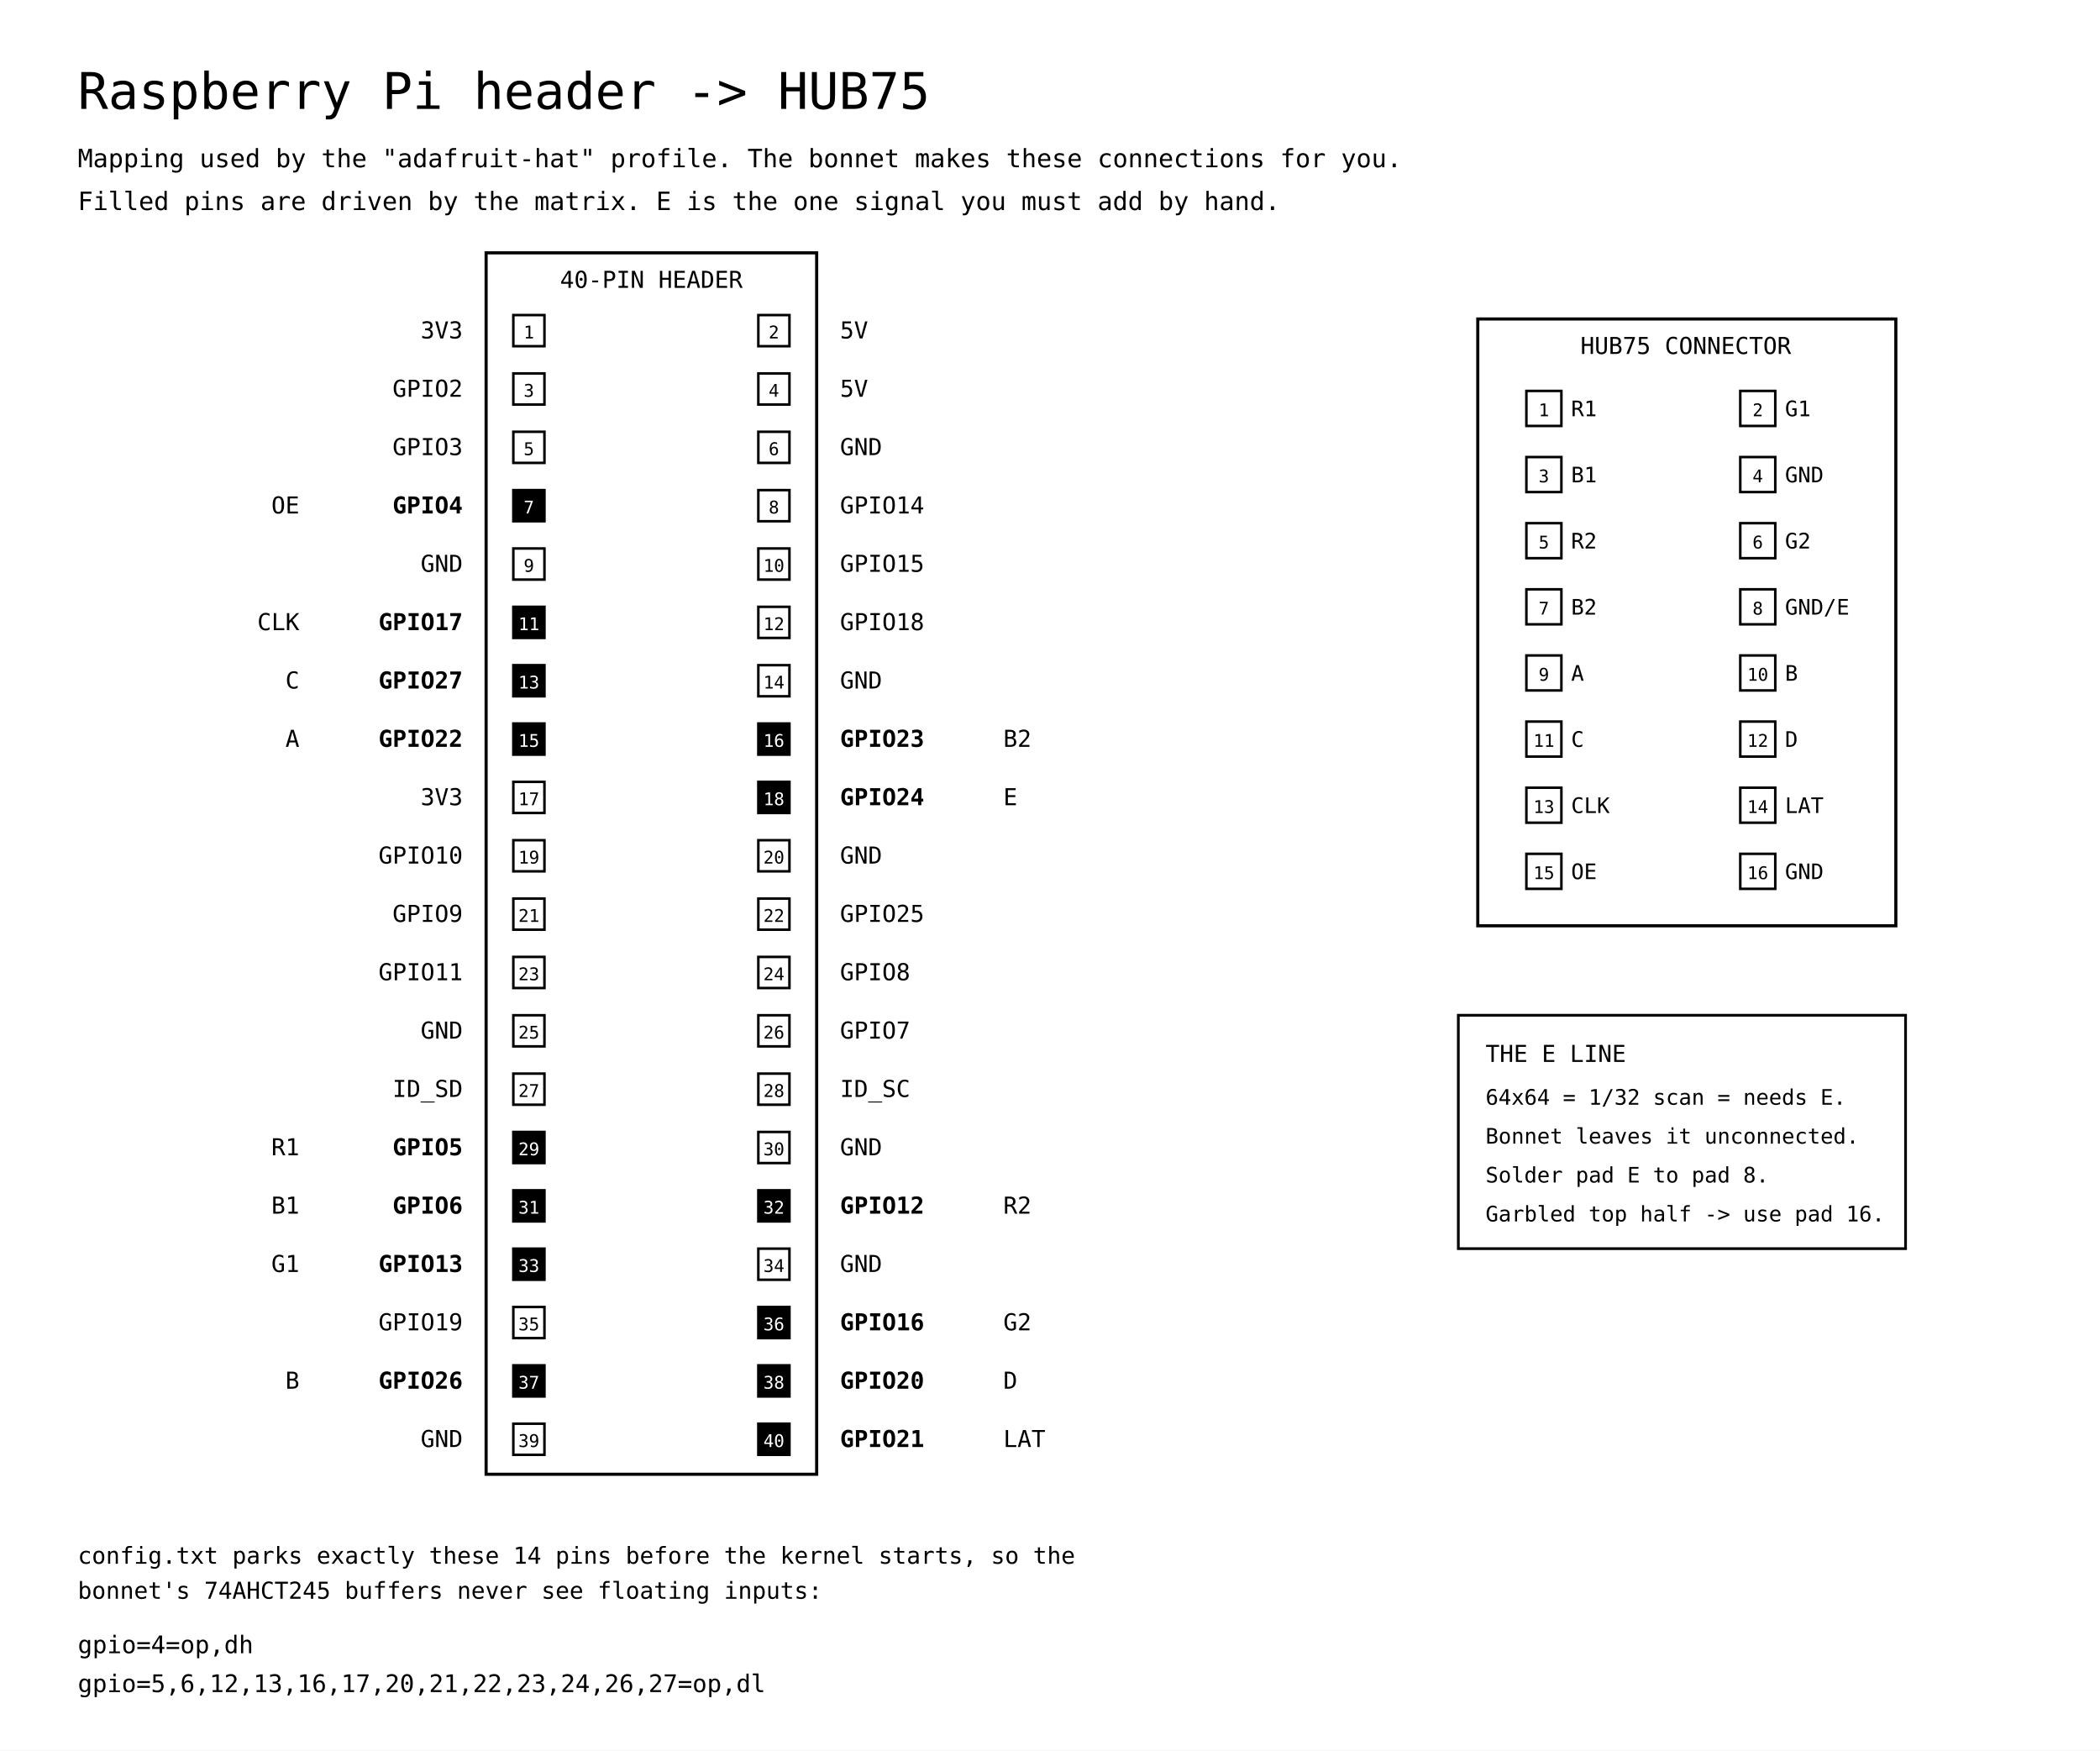
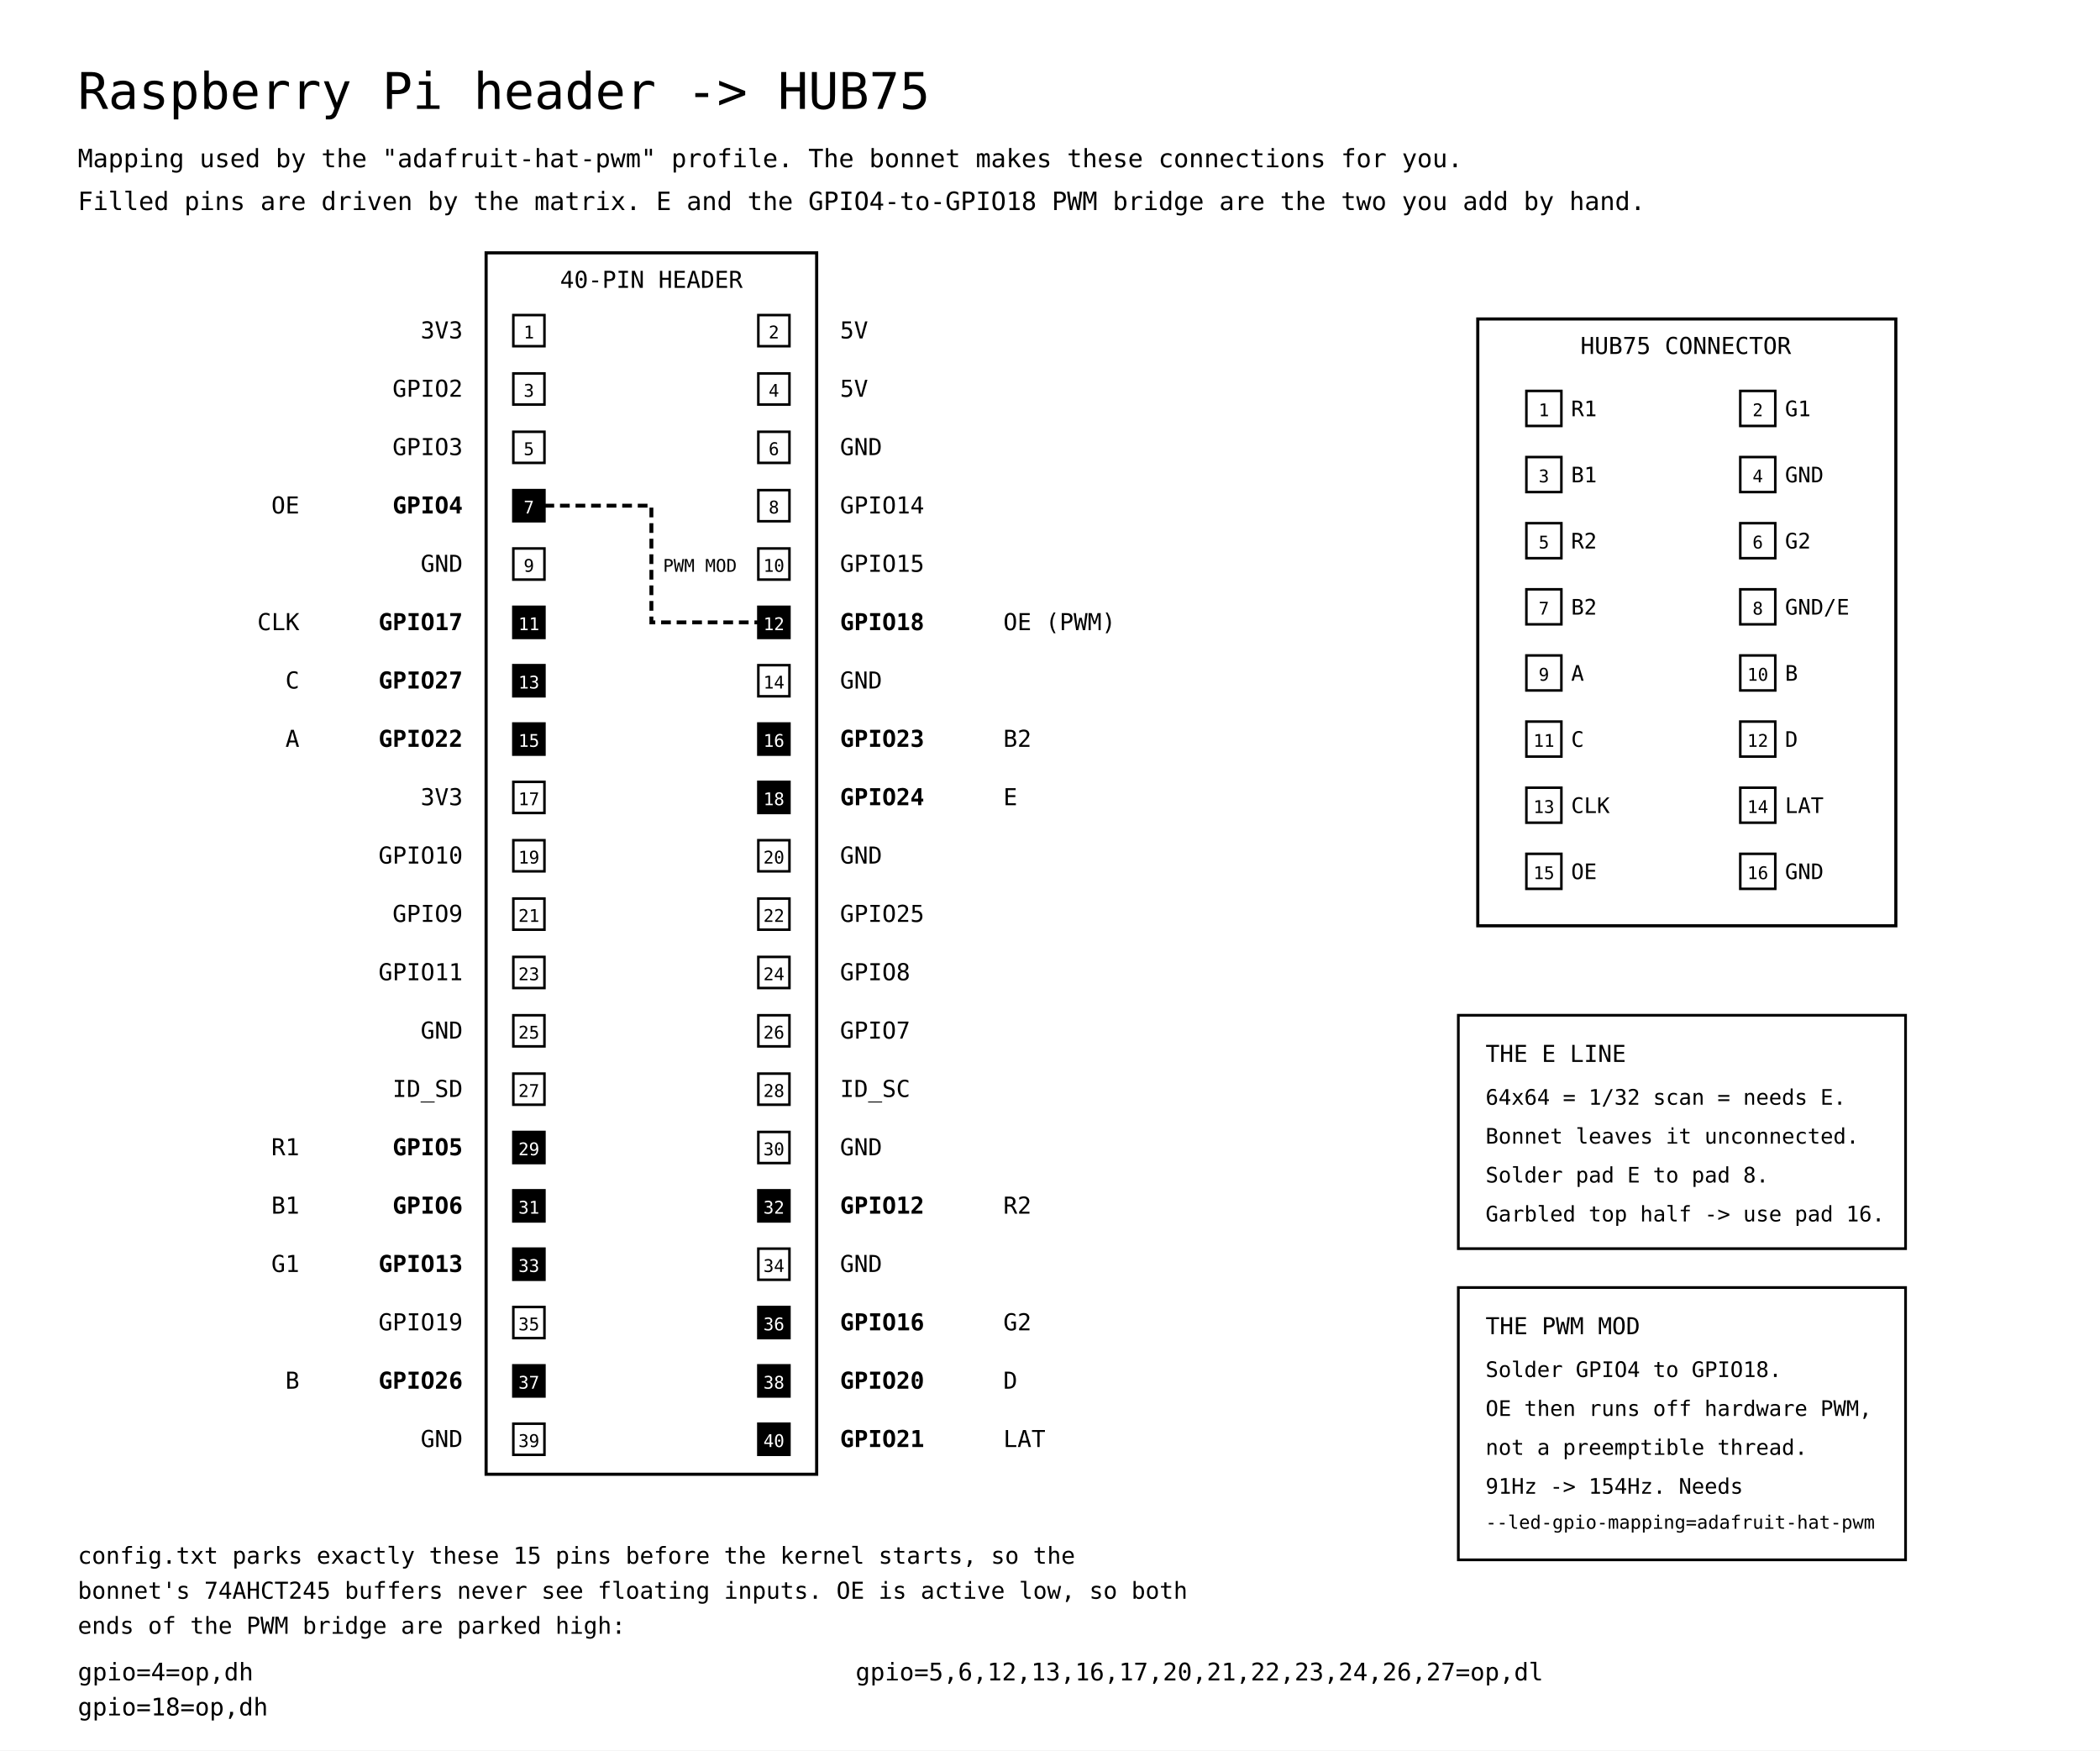
<svg xmlns="http://www.w3.org/2000/svg" viewBox="0 0 1080 900" width="1080" height="900" font-family="DejaVu Sans Mono, Consolas, monospace">
  <rect width="1080" height="900" fill="#ffffff" />
  <text x="40" y="56" font-size="26" fill="#000">Raspberry Pi header -&gt; HUB75</text>
-   <text x="40" y="86" font-size="13" fill="#000">Mapping used by the "adafruit-hat" profile. The bonnet makes these connections for you.</text>
-   <text x="40" y="108" font-size="13" fill="#000">Filled pins are driven by the matrix. E is the one signal you must add by hand.</text>
+   <text x="40" y="86" font-size="13" fill="#000">Mapping used by the "adafruit-hat-pwm" profile. The bonnet makes these connections for you.</text>
+   <text x="40" y="108" font-size="13" fill="#000">Filled pins are driven by the matrix. E and the GPIO4-to-GPIO18 PWM bridge are the two you add by hand.</text>
  <rect x="250" y="130" width="170" height="628" fill="#fff" stroke="#000" stroke-width="1.6" />
  <text x="335.0" y="148" font-size="12" text-anchor="middle" fill="#000">40-PIN HEADER</text>
  <rect x="264" y="162" width="16" height="16" fill="#fff" stroke="#000" stroke-width="1.3" />
  <text x="272" y="174" font-size="9" text-anchor="middle" fill="#000">1</text>
  <text x="238" y="174" font-size="12" text-anchor="end" fill="#000" font-weight="normal">3V3</text>
  <rect x="390" y="162" width="16" height="16" fill="#fff" stroke="#000" stroke-width="1.3" />
  <text x="398" y="174" font-size="9" text-anchor="middle" fill="#000">2</text>
  <text x="432" y="174" font-size="12" fill="#000" font-weight="normal">5V</text>
  <rect x="264" y="192" width="16" height="16" fill="#fff" stroke="#000" stroke-width="1.3" />
  <text x="272" y="204" font-size="9" text-anchor="middle" fill="#000">3</text>
  <text x="238" y="204" font-size="12" text-anchor="end" fill="#000" font-weight="normal">GPIO2</text>
  <rect x="390" y="192" width="16" height="16" fill="#fff" stroke="#000" stroke-width="1.3" />
  <text x="398" y="204" font-size="9" text-anchor="middle" fill="#000">4</text>
  <text x="432" y="204" font-size="12" fill="#000" font-weight="normal">5V</text>
  <rect x="264" y="222" width="16" height="16" fill="#fff" stroke="#000" stroke-width="1.3" />
  <text x="272" y="234" font-size="9" text-anchor="middle" fill="#000">5</text>
  <text x="238" y="234" font-size="12" text-anchor="end" fill="#000" font-weight="normal">GPIO3</text>
  <rect x="390" y="222" width="16" height="16" fill="#fff" stroke="#000" stroke-width="1.3" />
  <text x="398" y="234" font-size="9" text-anchor="middle" fill="#000">6</text>
  <text x="432" y="234" font-size="12" fill="#000" font-weight="normal">GND</text>
  <rect x="264" y="252" width="16" height="16" fill="#000" stroke="#000" stroke-width="1.3" />
  <text x="272" y="264" font-size="9" text-anchor="middle" fill="#fff">7</text>
  <text x="238" y="264" font-size="12" text-anchor="end" fill="#000" font-weight="bold">GPIO4</text>
  <text x="154" y="264" font-size="12" text-anchor="end" fill="#000">OE</text>
  <rect x="390" y="252" width="16" height="16" fill="#fff" stroke="#000" stroke-width="1.3" />
  <text x="398" y="264" font-size="9" text-anchor="middle" fill="#000">8</text>
  <text x="432" y="264" font-size="12" fill="#000" font-weight="normal">GPIO14</text>
  <rect x="264" y="282" width="16" height="16" fill="#fff" stroke="#000" stroke-width="1.3" />
  <text x="272" y="294" font-size="9" text-anchor="middle" fill="#000">9</text>
  <text x="238" y="294" font-size="12" text-anchor="end" fill="#000" font-weight="normal">GND</text>
  <rect x="390" y="282" width="16" height="16" fill="#fff" stroke="#000" stroke-width="1.3" />
  <text x="398" y="294" font-size="9" text-anchor="middle" fill="#000">10</text>
  <text x="432" y="294" font-size="12" fill="#000" font-weight="normal">GPIO15</text>
  <rect x="264" y="312" width="16" height="16" fill="#000" stroke="#000" stroke-width="1.3" />
  <text x="272" y="324" font-size="9" text-anchor="middle" fill="#fff">11</text>
  <text x="238" y="324" font-size="12" text-anchor="end" fill="#000" font-weight="bold">GPIO17</text>
  <text x="154" y="324" font-size="12" text-anchor="end" fill="#000">CLK</text>
-   <rect x="390" y="312" width="16" height="16" fill="#fff" stroke="#000" stroke-width="1.3" />
-   <text x="398" y="324" font-size="9" text-anchor="middle" fill="#000">12</text>
-   <text x="432" y="324" font-size="12" fill="#000" font-weight="normal">GPIO18</text>
+   <rect x="390" y="312" width="16" height="16" fill="#000" stroke="#000" stroke-width="1.3" />
+   <text x="398" y="324" font-size="9" text-anchor="middle" fill="#fff">12</text>
+   <text x="432" y="324" font-size="12" fill="#000" font-weight="bold">GPIO18</text>
+   <text x="516" y="324" font-size="12" fill="#000">OE (PWM)</text>
  <rect x="264" y="342" width="16" height="16" fill="#000" stroke="#000" stroke-width="1.3" />
  <text x="272" y="354" font-size="9" text-anchor="middle" fill="#fff">13</text>
  <text x="238" y="354" font-size="12" text-anchor="end" fill="#000" font-weight="bold">GPIO27</text>
  <text x="154" y="354" font-size="12" text-anchor="end" fill="#000">C</text>
  <rect x="390" y="342" width="16" height="16" fill="#fff" stroke="#000" stroke-width="1.3" />
  <text x="398" y="354" font-size="9" text-anchor="middle" fill="#000">14</text>
  <text x="432" y="354" font-size="12" fill="#000" font-weight="normal">GND</text>
  <rect x="264" y="372" width="16" height="16" fill="#000" stroke="#000" stroke-width="1.3" />
  <text x="272" y="384" font-size="9" text-anchor="middle" fill="#fff">15</text>
  <text x="238" y="384" font-size="12" text-anchor="end" fill="#000" font-weight="bold">GPIO22</text>
  <text x="154" y="384" font-size="12" text-anchor="end" fill="#000">A</text>
  <rect x="390" y="372" width="16" height="16" fill="#000" stroke="#000" stroke-width="1.3" />
  <text x="398" y="384" font-size="9" text-anchor="middle" fill="#fff">16</text>
  <text x="432" y="384" font-size="12" fill="#000" font-weight="bold">GPIO23</text>
  <text x="516" y="384" font-size="12" fill="#000">B2</text>
  <rect x="264" y="402" width="16" height="16" fill="#fff" stroke="#000" stroke-width="1.3" />
  <text x="272" y="414" font-size="9" text-anchor="middle" fill="#000">17</text>
  <text x="238" y="414" font-size="12" text-anchor="end" fill="#000" font-weight="normal">3V3</text>
  <rect x="390" y="402" width="16" height="16" fill="#000" stroke="#000" stroke-width="1.3" />
  <text x="398" y="414" font-size="9" text-anchor="middle" fill="#fff">18</text>
  <text x="432" y="414" font-size="12" fill="#000" font-weight="bold">GPIO24</text>
  <text x="516" y="414" font-size="12" fill="#000">E</text>
  <rect x="264" y="432" width="16" height="16" fill="#fff" stroke="#000" stroke-width="1.3" />
  <text x="272" y="444" font-size="9" text-anchor="middle" fill="#000">19</text>
  <text x="238" y="444" font-size="12" text-anchor="end" fill="#000" font-weight="normal">GPIO10</text>
  <rect x="390" y="432" width="16" height="16" fill="#fff" stroke="#000" stroke-width="1.3" />
  <text x="398" y="444" font-size="9" text-anchor="middle" fill="#000">20</text>
  <text x="432" y="444" font-size="12" fill="#000" font-weight="normal">GND</text>
  <rect x="264" y="462" width="16" height="16" fill="#fff" stroke="#000" stroke-width="1.3" />
  <text x="272" y="474" font-size="9" text-anchor="middle" fill="#000">21</text>
  <text x="238" y="474" font-size="12" text-anchor="end" fill="#000" font-weight="normal">GPIO9</text>
  <rect x="390" y="462" width="16" height="16" fill="#fff" stroke="#000" stroke-width="1.3" />
  <text x="398" y="474" font-size="9" text-anchor="middle" fill="#000">22</text>
  <text x="432" y="474" font-size="12" fill="#000" font-weight="normal">GPIO25</text>
  <rect x="264" y="492" width="16" height="16" fill="#fff" stroke="#000" stroke-width="1.3" />
  <text x="272" y="504" font-size="9" text-anchor="middle" fill="#000">23</text>
  <text x="238" y="504" font-size="12" text-anchor="end" fill="#000" font-weight="normal">GPIO11</text>
  <rect x="390" y="492" width="16" height="16" fill="#fff" stroke="#000" stroke-width="1.3" />
  <text x="398" y="504" font-size="9" text-anchor="middle" fill="#000">24</text>
  <text x="432" y="504" font-size="12" fill="#000" font-weight="normal">GPIO8</text>
  <rect x="264" y="522" width="16" height="16" fill="#fff" stroke="#000" stroke-width="1.3" />
  <text x="272" y="534" font-size="9" text-anchor="middle" fill="#000">25</text>
  <text x="238" y="534" font-size="12" text-anchor="end" fill="#000" font-weight="normal">GND</text>
  <rect x="390" y="522" width="16" height="16" fill="#fff" stroke="#000" stroke-width="1.3" />
  <text x="398" y="534" font-size="9" text-anchor="middle" fill="#000">26</text>
  <text x="432" y="534" font-size="12" fill="#000" font-weight="normal">GPIO7</text>
  <rect x="264" y="552" width="16" height="16" fill="#fff" stroke="#000" stroke-width="1.3" />
  <text x="272" y="564" font-size="9" text-anchor="middle" fill="#000">27</text>
  <text x="238" y="564" font-size="12" text-anchor="end" fill="#000" font-weight="normal">ID_SD</text>
  <rect x="390" y="552" width="16" height="16" fill="#fff" stroke="#000" stroke-width="1.3" />
  <text x="398" y="564" font-size="9" text-anchor="middle" fill="#000">28</text>
  <text x="432" y="564" font-size="12" fill="#000" font-weight="normal">ID_SC</text>
  <rect x="264" y="582" width="16" height="16" fill="#000" stroke="#000" stroke-width="1.3" />
  <text x="272" y="594" font-size="9" text-anchor="middle" fill="#fff">29</text>
  <text x="238" y="594" font-size="12" text-anchor="end" fill="#000" font-weight="bold">GPIO5</text>
  <text x="154" y="594" font-size="12" text-anchor="end" fill="#000">R1</text>
  <rect x="390" y="582" width="16" height="16" fill="#fff" stroke="#000" stroke-width="1.3" />
  <text x="398" y="594" font-size="9" text-anchor="middle" fill="#000">30</text>
  <text x="432" y="594" font-size="12" fill="#000" font-weight="normal">GND</text>
  <rect x="264" y="612" width="16" height="16" fill="#000" stroke="#000" stroke-width="1.3" />
  <text x="272" y="624" font-size="9" text-anchor="middle" fill="#fff">31</text>
  <text x="238" y="624" font-size="12" text-anchor="end" fill="#000" font-weight="bold">GPIO6</text>
  <text x="154" y="624" font-size="12" text-anchor="end" fill="#000">B1</text>
  <rect x="390" y="612" width="16" height="16" fill="#000" stroke="#000" stroke-width="1.3" />
  <text x="398" y="624" font-size="9" text-anchor="middle" fill="#fff">32</text>
  <text x="432" y="624" font-size="12" fill="#000" font-weight="bold">GPIO12</text>
  <text x="516" y="624" font-size="12" fill="#000">R2</text>
  <rect x="264" y="642" width="16" height="16" fill="#000" stroke="#000" stroke-width="1.3" />
  <text x="272" y="654" font-size="9" text-anchor="middle" fill="#fff">33</text>
  <text x="238" y="654" font-size="12" text-anchor="end" fill="#000" font-weight="bold">GPIO13</text>
  <text x="154" y="654" font-size="12" text-anchor="end" fill="#000">G1</text>
  <rect x="390" y="642" width="16" height="16" fill="#fff" stroke="#000" stroke-width="1.3" />
  <text x="398" y="654" font-size="9" text-anchor="middle" fill="#000">34</text>
  <text x="432" y="654" font-size="12" fill="#000" font-weight="normal">GND</text>
  <rect x="264" y="672" width="16" height="16" fill="#fff" stroke="#000" stroke-width="1.3" />
  <text x="272" y="684" font-size="9" text-anchor="middle" fill="#000">35</text>
  <text x="238" y="684" font-size="12" text-anchor="end" fill="#000" font-weight="normal">GPIO19</text>
  <rect x="390" y="672" width="16" height="16" fill="#000" stroke="#000" stroke-width="1.3" />
  <text x="398" y="684" font-size="9" text-anchor="middle" fill="#fff">36</text>
  <text x="432" y="684" font-size="12" fill="#000" font-weight="bold">GPIO16</text>
  <text x="516" y="684" font-size="12" fill="#000">G2</text>
  <rect x="264" y="702" width="16" height="16" fill="#000" stroke="#000" stroke-width="1.3" />
  <text x="272" y="714" font-size="9" text-anchor="middle" fill="#fff">37</text>
  <text x="238" y="714" font-size="12" text-anchor="end" fill="#000" font-weight="bold">GPIO26</text>
  <text x="154" y="714" font-size="12" text-anchor="end" fill="#000">B</text>
  <rect x="390" y="702" width="16" height="16" fill="#000" stroke="#000" stroke-width="1.3" />
  <text x="398" y="714" font-size="9" text-anchor="middle" fill="#fff">38</text>
  <text x="432" y="714" font-size="12" fill="#000" font-weight="bold">GPIO20</text>
  <text x="516" y="714" font-size="12" fill="#000">D</text>
  <rect x="264" y="732" width="16" height="16" fill="#fff" stroke="#000" stroke-width="1.3" />
  <text x="272" y="744" font-size="9" text-anchor="middle" fill="#000">39</text>
  <text x="238" y="744" font-size="12" text-anchor="end" fill="#000" font-weight="normal">GND</text>
  <rect x="390" y="732" width="16" height="16" fill="#000" stroke="#000" stroke-width="1.3" />
  <text x="398" y="744" font-size="9" text-anchor="middle" fill="#fff">40</text>
  <text x="432" y="744" font-size="12" fill="#000" font-weight="bold">GPIO21</text>
  <text x="516" y="744" font-size="12" fill="#000">LAT</text>
+   <path d="M 280 260 H 335.0 V 320 H 390" fill="none" stroke="#000" stroke-width="2" stroke-dasharray="5 3" />
+   <text x="341.0" y="294.0" font-size="9" fill="#000">PWM MOD</text>
  <rect x="760" y="164" width="215" height="312" fill="#fff" stroke="#000" stroke-width="1.6" />
  <text x="867" y="182" font-size="12" text-anchor="middle" fill="#000">HUB75 CONNECTOR</text>
  <rect x="785" y="201" width="18" height="18" fill="#fff" stroke="#000" stroke-width="1.3" />
  <text x="794" y="214" font-size="9" text-anchor="middle" fill="#000">1</text>
  <text x="808" y="214" font-size="11" fill="#000">R1</text>
  <rect x="895" y="201" width="18" height="18" fill="#fff" stroke="#000" stroke-width="1.3" />
  <text x="904" y="214" font-size="9" text-anchor="middle" fill="#000">2</text>
  <text x="918" y="214" font-size="11" fill="#000">G1</text>
  <rect x="785" y="235" width="18" height="18" fill="#fff" stroke="#000" stroke-width="1.3" />
  <text x="794" y="248" font-size="9" text-anchor="middle" fill="#000">3</text>
  <text x="808" y="248" font-size="11" fill="#000">B1</text>
  <rect x="895" y="235" width="18" height="18" fill="#fff" stroke="#000" stroke-width="1.3" />
  <text x="904" y="248" font-size="9" text-anchor="middle" fill="#000">4</text>
  <text x="918" y="248" font-size="11" fill="#000">GND</text>
  <rect x="785" y="269" width="18" height="18" fill="#fff" stroke="#000" stroke-width="1.3" />
  <text x="794" y="282" font-size="9" text-anchor="middle" fill="#000">5</text>
  <text x="808" y="282" font-size="11" fill="#000">R2</text>
  <rect x="895" y="269" width="18" height="18" fill="#fff" stroke="#000" stroke-width="1.3" />
  <text x="904" y="282" font-size="9" text-anchor="middle" fill="#000">6</text>
  <text x="918" y="282" font-size="11" fill="#000">G2</text>
  <rect x="785" y="303" width="18" height="18" fill="#fff" stroke="#000" stroke-width="1.3" />
  <text x="794" y="316" font-size="9" text-anchor="middle" fill="#000">7</text>
  <text x="808" y="316" font-size="11" fill="#000">B2</text>
  <rect x="895" y="303" width="18" height="18" fill="#fff" stroke="#000" stroke-width="1.3" />
  <text x="904" y="316" font-size="9" text-anchor="middle" fill="#000">8</text>
  <text x="918" y="316" font-size="11" fill="#000">GND/E</text>
  <rect x="785" y="337" width="18" height="18" fill="#fff" stroke="#000" stroke-width="1.3" />
  <text x="794" y="350" font-size="9" text-anchor="middle" fill="#000">9</text>
  <text x="808" y="350" font-size="11" fill="#000">A</text>
  <rect x="895" y="337" width="18" height="18" fill="#fff" stroke="#000" stroke-width="1.3" />
  <text x="904" y="350" font-size="9" text-anchor="middle" fill="#000">10</text>
  <text x="918" y="350" font-size="11" fill="#000">B</text>
  <rect x="785" y="371" width="18" height="18" fill="#fff" stroke="#000" stroke-width="1.3" />
  <text x="794" y="384" font-size="9" text-anchor="middle" fill="#000">11</text>
  <text x="808" y="384" font-size="11" fill="#000">C</text>
  <rect x="895" y="371" width="18" height="18" fill="#fff" stroke="#000" stroke-width="1.3" />
  <text x="904" y="384" font-size="9" text-anchor="middle" fill="#000">12</text>
  <text x="918" y="384" font-size="11" fill="#000">D</text>
  <rect x="785" y="405" width="18" height="18" fill="#fff" stroke="#000" stroke-width="1.3" />
  <text x="794" y="418" font-size="9" text-anchor="middle" fill="#000">13</text>
  <text x="808" y="418" font-size="11" fill="#000">CLK</text>
  <rect x="895" y="405" width="18" height="18" fill="#fff" stroke="#000" stroke-width="1.3" />
  <text x="904" y="418" font-size="9" text-anchor="middle" fill="#000">14</text>
  <text x="918" y="418" font-size="11" fill="#000">LAT</text>
  <rect x="785" y="439" width="18" height="18" fill="#fff" stroke="#000" stroke-width="1.3" />
  <text x="794" y="452" font-size="9" text-anchor="middle" fill="#000">15</text>
  <text x="808" y="452" font-size="11" fill="#000">OE</text>
  <rect x="895" y="439" width="18" height="18" fill="#fff" stroke="#000" stroke-width="1.3" />
  <text x="904" y="452" font-size="9" text-anchor="middle" fill="#000">16</text>
  <text x="918" y="452" font-size="11" fill="#000">GND</text>
  <rect x="750" y="522" width="230" height="120" fill="#fff" stroke="#000" stroke-width="1.4" />
  <text x="764" y="546" font-size="12" fill="#000">THE E LINE</text>
  <text x="764" y="568" font-size="11" fill="#000">64x64 = 1/32 scan = needs E.</text>
  <text x="764" y="588" font-size="11" fill="#000">Bonnet leaves it unconnected.</text>
  <text x="764" y="608" font-size="11" fill="#000">Solder pad E to pad 8.</text>
  <text x="764" y="628" font-size="11" fill="#000">Garbled top half -&gt; use pad 16.</text>
-   <text x="40" y="804" font-size="12" fill="#000">config.txt parks exactly these 14 pins before the kernel starts, so the</text>
-   <text x="40" y="822" font-size="12" fill="#000">bonnet's 74AHCT245 buffers never see floating inputs:</text>
-   <text x="40" y="850" font-size="12.5" fill="#000">gpio=4=op,dh</text>
-   <text x="40" y="870" font-size="12.5" fill="#000">gpio=5,6,12,13,16,17,20,21,22,23,24,26,27=op,dl</text>
+   <rect x="750" y="662" width="230" height="140" fill="#fff" stroke="#000" stroke-width="1.4" />
+   <text x="764" y="686" font-size="12" fill="#000">THE PWM MOD</text>
+   <text x="764" y="708" font-size="11" fill="#000">Solder GPIO4 to GPIO18.</text>
+   <text x="764" y="728" font-size="11" fill="#000">OE then runs off hardware PWM,</text>
+   <text x="764" y="748" font-size="11" fill="#000">not a preemptible thread.</text>
+   <text x="764" y="768" font-size="11" fill="#000">91Hz -&gt; 154Hz. Needs</text>
+   <text x="764" y="786" font-size="9.5" fill="#000">--led-gpio-mapping=adafruit-hat-pwm</text>
+   <text x="40" y="804" font-size="12" fill="#000">config.txt parks exactly these 15 pins before the kernel starts, so the</text>
+   <text x="40" y="822" font-size="12" fill="#000">bonnet's 74AHCT245 buffers never see floating inputs. OE is active low, so both</text>
+   <text x="40" y="840" font-size="12" fill="#000">ends of the PWM bridge are parked high:</text>
+   <text x="40" y="864" font-size="12.5" fill="#000">gpio=4=op,dh</text>
+   <text x="40" y="882" font-size="12.5" fill="#000">gpio=18=op,dh</text>
+   <text x="440" y="864" font-size="12.5" fill="#000">gpio=5,6,12,13,16,17,20,21,22,23,24,26,27=op,dl</text>
</svg>
